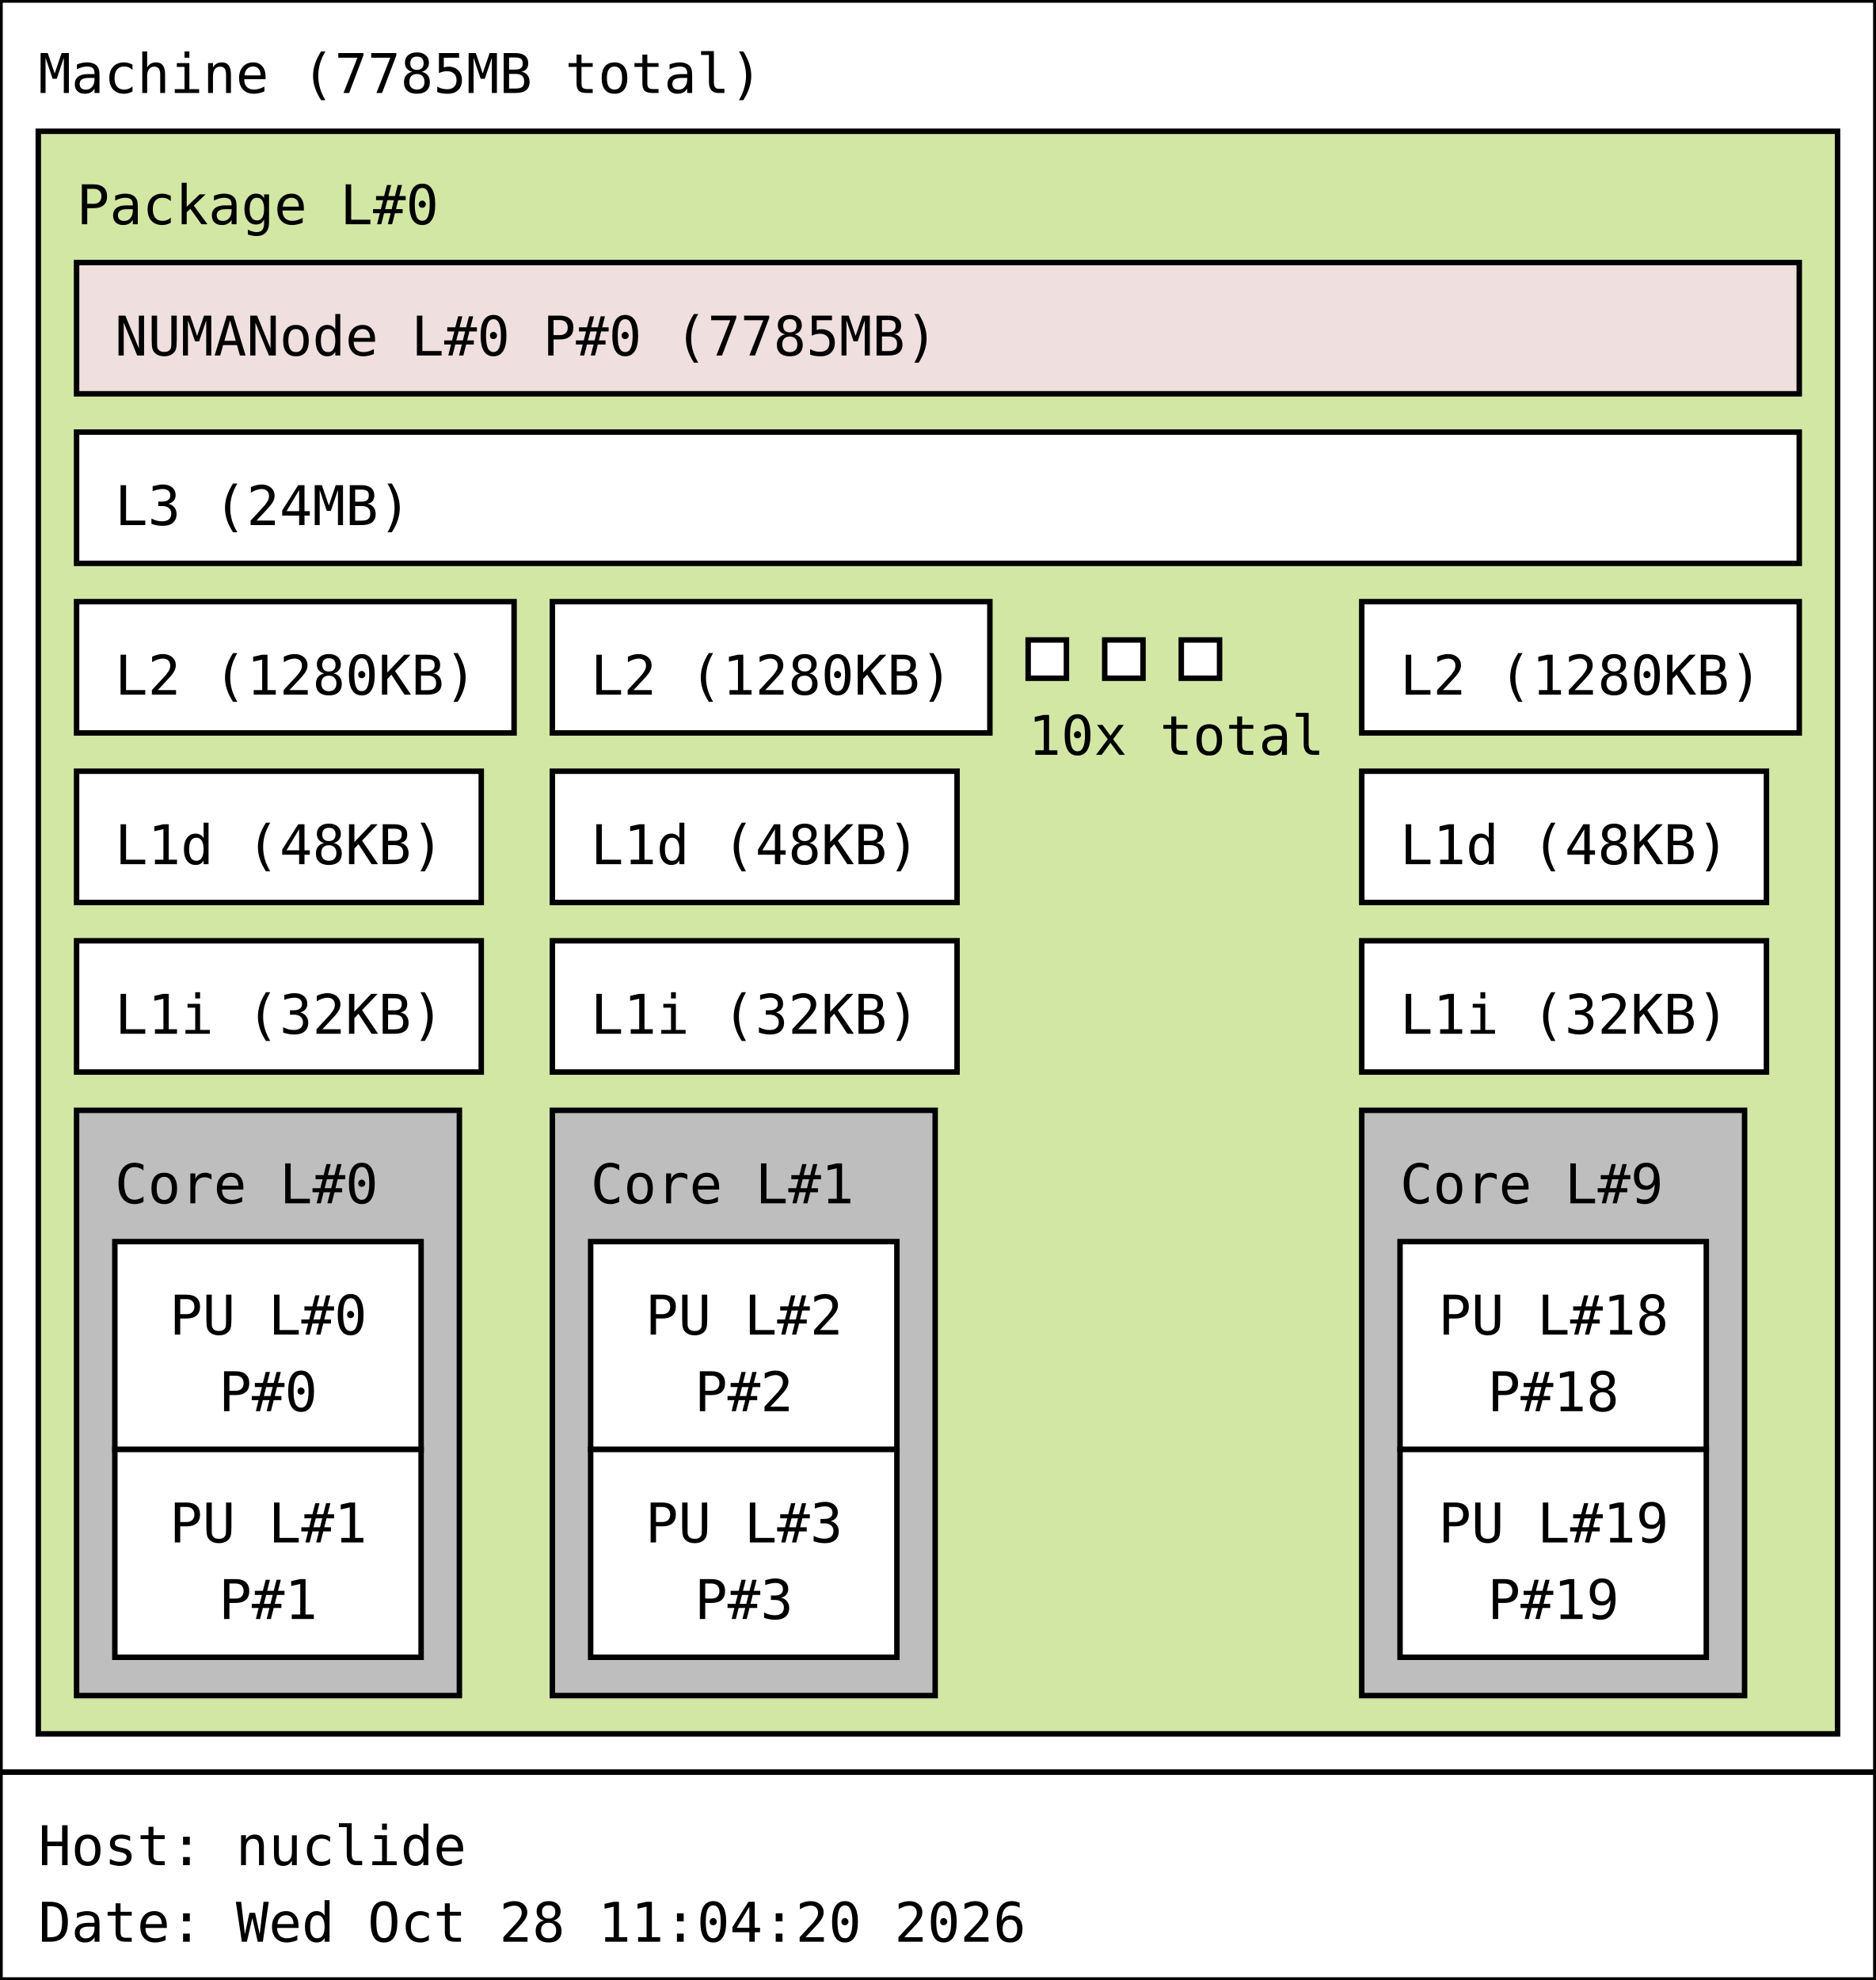
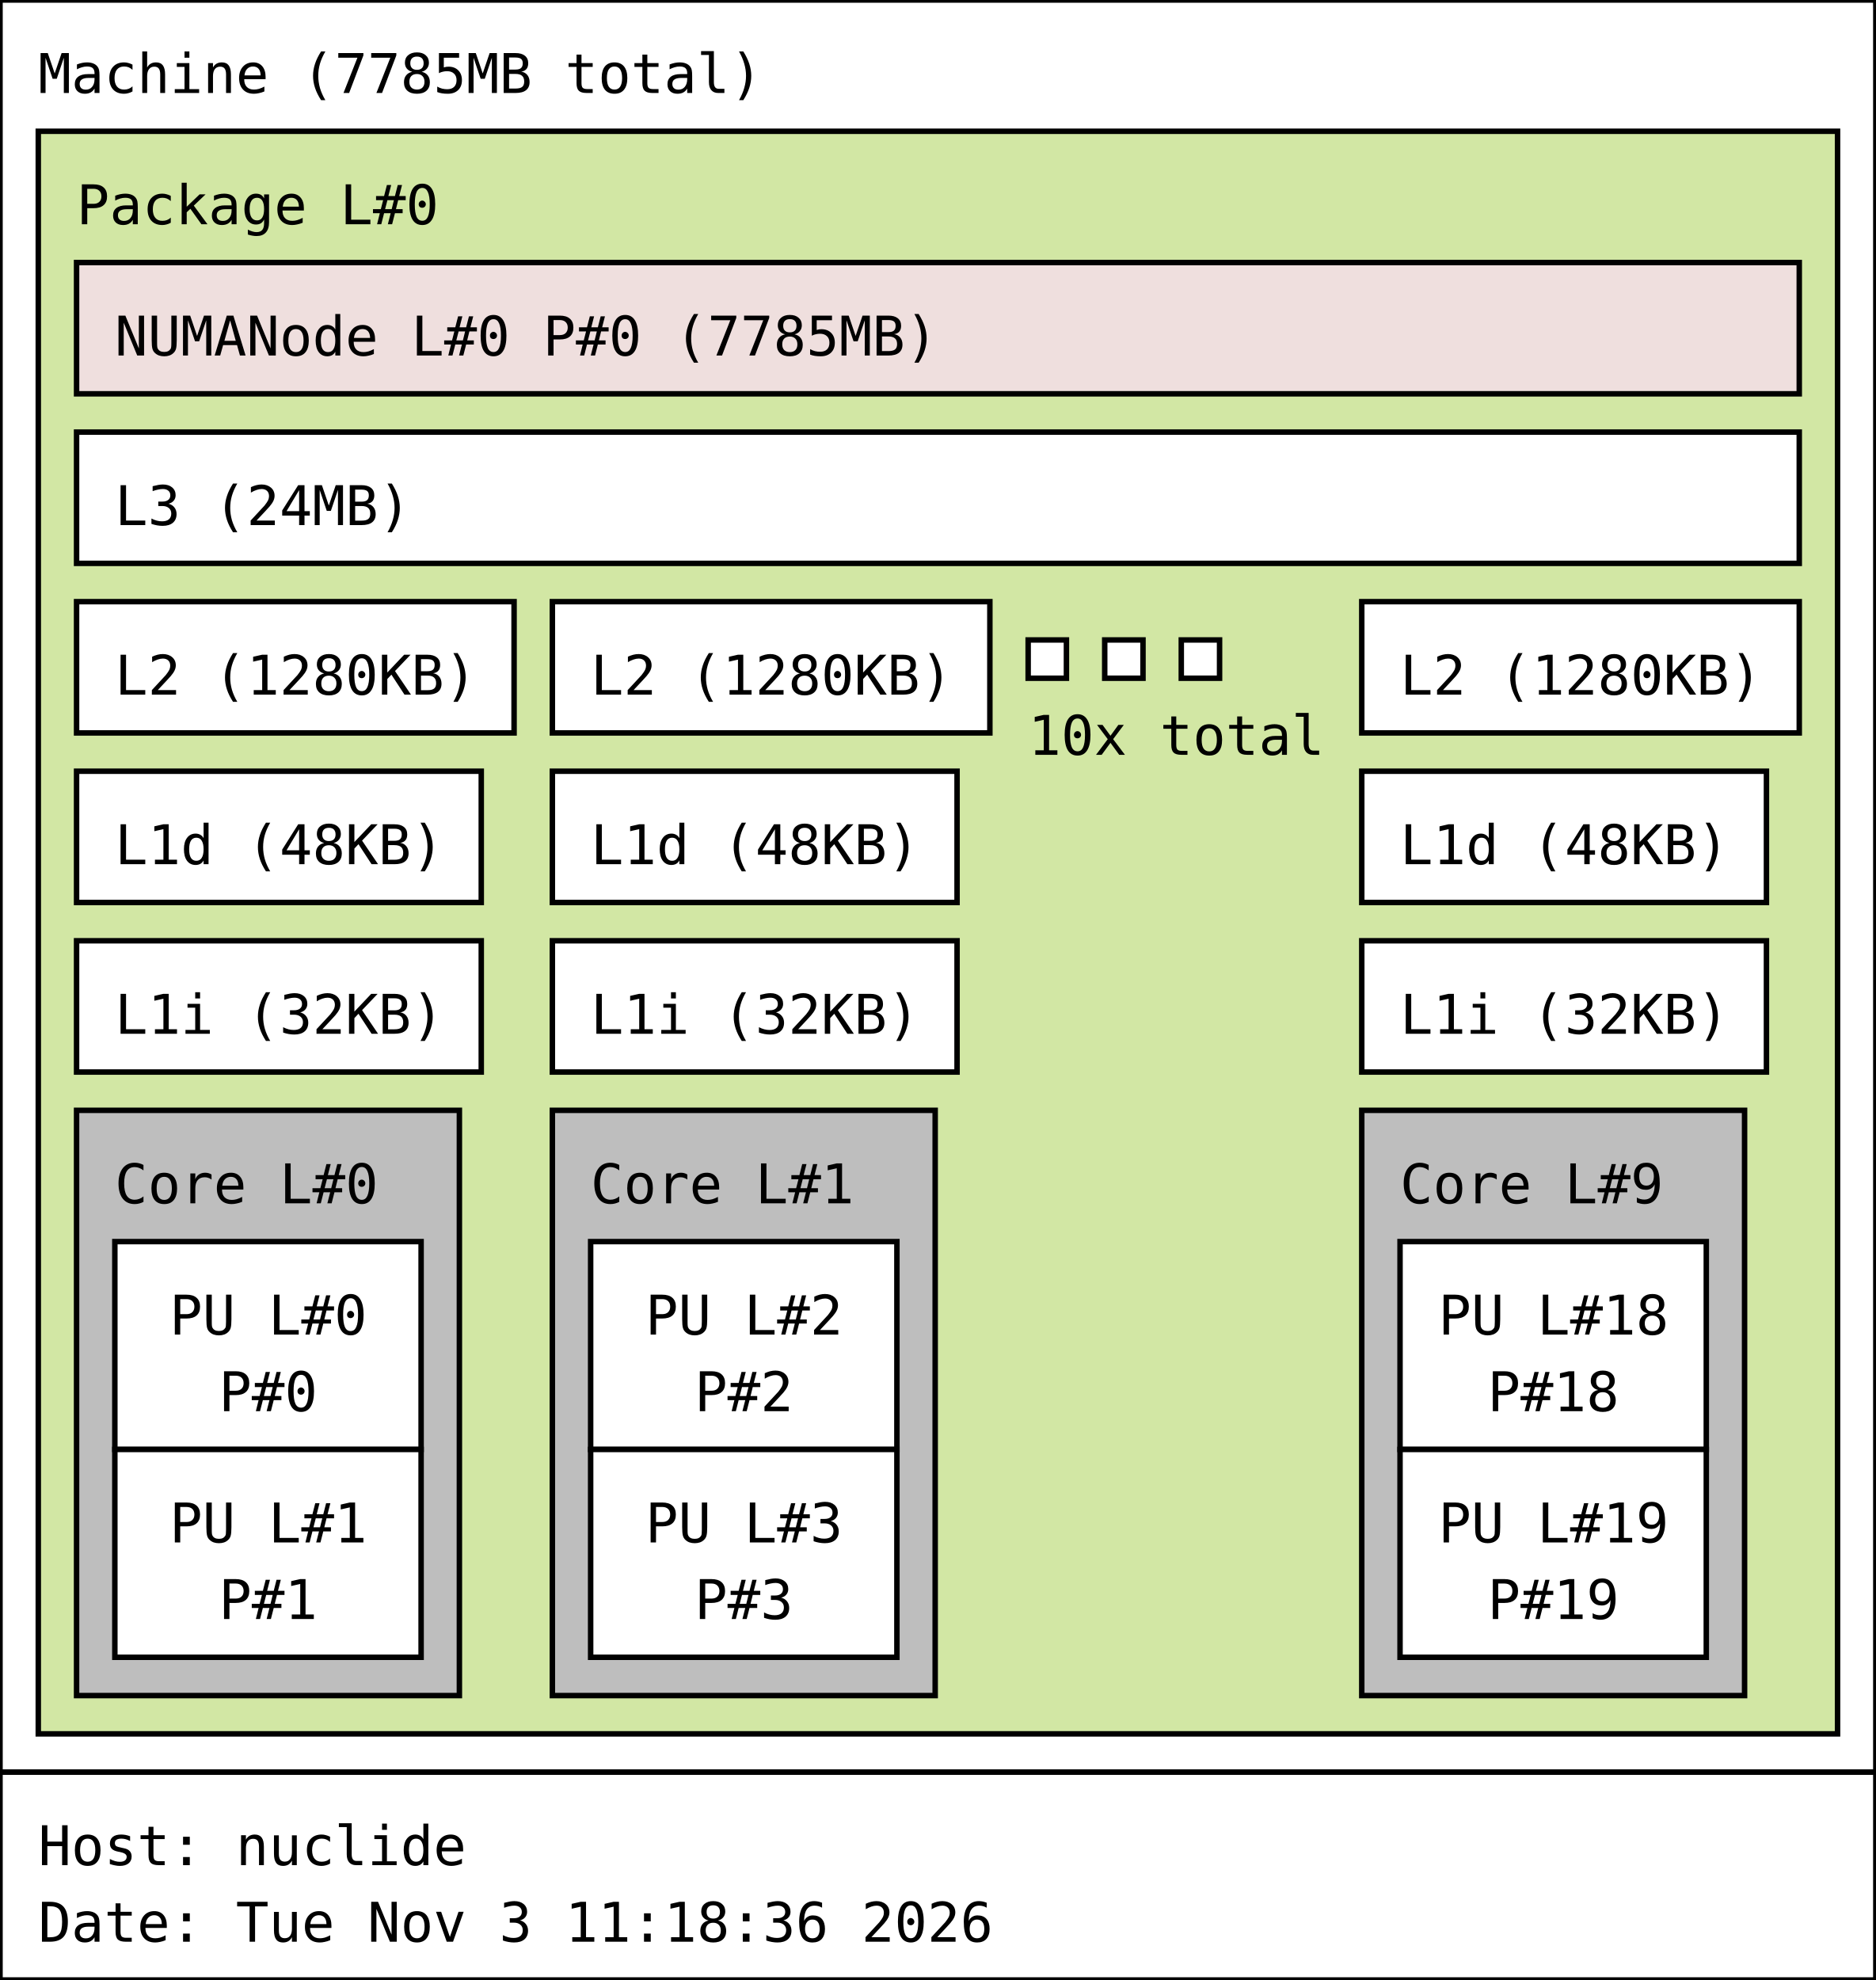
<svg xmlns="http://www.w3.org/2000/svg" width="343px" height="362px" viewBox="0 0 343px 362px" version="1.1">
  <rect id="Machine_0_rect" class="Machine" x="0" y="0" width="343" height="324" fill="rgb(255,255,255)" stroke="rgb(0,0,0)" stroke-width="1" />
  <text id="Machine_0_text" class="Machine" font-family="Monospace" x="7" y="17" fill="rgb(0,0,0)" font-size="10px">Machine (7785MB total)</text>
  <rect id="Package_0_rect" class="Package" x="7" y="24" width="329" height="293" fill="rgb(210,231,164)" stroke="rgb(0,0,0)" stroke-width="1" />
  <text id="Package_0_text" class="Package" font-family="Monospace" x="14" y="41" fill="rgb(0,0,0)" font-size="10px">Package L#0</text>
  <rect id="L3_0_rect" class="L3" x="14" y="79" width="315" height="24" fill="rgb(255,255,255)" stroke="rgb(0,0,0)" stroke-width="1" />
  <text id="L3_0_text" class="L3" font-family="Monospace" x="21" y="96" fill="rgb(0,0,0)" font-size="10px">L3 (24MB)</text>
  <rect id="L2_0_rect" class="L2" x="14" y="110" width="80" height="24" fill="rgb(255,255,255)" stroke="rgb(0,0,0)" stroke-width="1" />
  <text id="L2_0_text" class="L2" font-family="Monospace" x="21" y="127" fill="rgb(0,0,0)" font-size="10px">L2 (1280KB)</text>
  <rect id="L1d_0_rect" class="L1d" x="14" y="141" width="74" height="24" fill="rgb(255,255,255)" stroke="rgb(0,0,0)" stroke-width="1" />
  <text id="L1d_0_text" class="L1d" font-family="Monospace" x="21" y="158" fill="rgb(0,0,0)" font-size="10px">L1d (48KB)</text>
  <rect id="L1i_0_rect" class="L1i" x="14" y="172" width="74" height="24" fill="rgb(255,255,255)" stroke="rgb(0,0,0)" stroke-width="1" />
  <text id="L1i_0_text" class="L1i" font-family="Monospace" x="21" y="189" fill="rgb(0,0,0)" font-size="10px">L1i (32KB)</text>
  <rect id="Core_0_rect" class="Core" x="14" y="203" width="70" height="107" fill="rgb(190,190,190)" stroke="rgb(0,0,0)" stroke-width="1" />
  <text id="Core_0_text" class="Core" font-family="Monospace" x="21" y="220" fill="rgb(0,0,0)" font-size="10px">Core L#0</text>
  <rect id="PU_0_rect" class="PU" x="21" y="227" width="56" height="38" fill="rgb(255,255,255)" stroke="rgb(0,0,0)" stroke-width="1" />
  <text id="PU_0_text" class="PU" font-family="Monospace" x="31" y="244" fill="rgb(0,0,0)" font-size="10px">PU L#0</text>
  <text id="PU_0_text_1" class="PU" font-family="Monospace" x="40" y="258" fill="rgb(0,0,0)" font-size="10px">P#0</text>
  <rect id="PU_1_rect" class="PU" x="21" y="265" width="56" height="38" fill="rgb(255,255,255)" stroke="rgb(0,0,0)" stroke-width="1" />
  <text id="PU_1_text" class="PU" font-family="Monospace" x="31" y="282" fill="rgb(0,0,0)" font-size="10px">PU L#1</text>
  <text id="PU_1_text_1" class="PU" font-family="Monospace" x="40" y="296" fill="rgb(0,0,0)" font-size="10px">P#1</text>
  <rect id="L2_1_rect" class="L2" x="101" y="110" width="80" height="24" fill="rgb(255,255,255)" stroke="rgb(0,0,0)" stroke-width="1" />
  <text id="L2_1_text" class="L2" font-family="Monospace" x="108" y="127" fill="rgb(0,0,0)" font-size="10px">L2 (1280KB)</text>
  <rect id="L1d_1_rect" class="L1d" x="101" y="141" width="74" height="24" fill="rgb(255,255,255)" stroke="rgb(0,0,0)" stroke-width="1" />
  <text id="L1d_1_text" class="L1d" font-family="Monospace" x="108" y="158" fill="rgb(0,0,0)" font-size="10px">L1d (48KB)</text>
  <rect id="L1i_1_rect" class="L1i" x="101" y="172" width="74" height="24" fill="rgb(255,255,255)" stroke="rgb(0,0,0)" stroke-width="1" />
  <text id="L1i_1_text" class="L1i" font-family="Monospace" x="108" y="189" fill="rgb(0,0,0)" font-size="10px">L1i (32KB)</text>
  <rect id="Core_1_rect" class="Core" x="101" y="203" width="70" height="107" fill="rgb(190,190,190)" stroke="rgb(0,0,0)" stroke-width="1" />
  <text id="Core_1_text" class="Core" font-family="Monospace" x="108" y="220" fill="rgb(0,0,0)" font-size="10px">Core L#1</text>
  <rect id="PU_2_rect" class="PU" x="108" y="227" width="56" height="38" fill="rgb(255,255,255)" stroke="rgb(0,0,0)" stroke-width="1" />
  <text id="PU_2_text" class="PU" font-family="Monospace" x="118" y="244" fill="rgb(0,0,0)" font-size="10px">PU L#2</text>
  <text id="PU_2_text_1" class="PU" font-family="Monospace" x="127" y="258" fill="rgb(0,0,0)" font-size="10px">P#2</text>
  <rect id="PU_3_rect" class="PU" x="108" y="265" width="56" height="38" fill="rgb(255,255,255)" stroke="rgb(0,0,0)" stroke-width="1" />
  <text id="PU_3_text" class="PU" font-family="Monospace" x="118" y="282" fill="rgb(0,0,0)" font-size="10px">PU L#3</text>
  <text id="PU_3_text_1" class="PU" font-family="Monospace" x="127" y="296" fill="rgb(0,0,0)" font-size="10px">P#3</text>
  <rect id="L2_2_rect" class="L2" x="188" y="117" width="7" height="7" fill="rgb(255,255,255)" stroke="rgb(0,0,0)" stroke-width="1" />
  <rect id="L2_2_rect" class="L2" x="202" y="117" width="7" height="7" fill="rgb(255,255,255)" stroke="rgb(0,0,0)" stroke-width="1" />
  <rect id="L2_2_rect" class="L2" x="216" y="117" width="7" height="7" fill="rgb(255,255,255)" stroke="rgb(0,0,0)" stroke-width="1" />
  <text id="L2_2_text" class="L2" font-family="Monospace" x="188" y="138" fill="rgb(0,0,0)" font-size="10px">10x total</text>
  <rect id="L2_9_rect" class="L2" x="249" y="110" width="80" height="24" fill="rgb(255,255,255)" stroke="rgb(0,0,0)" stroke-width="1" />
  <text id="L2_9_text" class="L2" font-family="Monospace" x="256" y="127" fill="rgb(0,0,0)" font-size="10px">L2 (1280KB)</text>
  <rect id="L1d_9_rect" class="L1d" x="249" y="141" width="74" height="24" fill="rgb(255,255,255)" stroke="rgb(0,0,0)" stroke-width="1" />
  <text id="L1d_9_text" class="L1d" font-family="Monospace" x="256" y="158" fill="rgb(0,0,0)" font-size="10px">L1d (48KB)</text>
  <rect id="L1i_9_rect" class="L1i" x="249" y="172" width="74" height="24" fill="rgb(255,255,255)" stroke="rgb(0,0,0)" stroke-width="1" />
  <text id="L1i_9_text" class="L1i" font-family="Monospace" x="256" y="189" fill="rgb(0,0,0)" font-size="10px">L1i (32KB)</text>
  <rect id="Core_9_rect" class="Core" x="249" y="203" width="70" height="107" fill="rgb(190,190,190)" stroke="rgb(0,0,0)" stroke-width="1" />
  <text id="Core_9_text" class="Core" font-family="Monospace" x="256" y="220" fill="rgb(0,0,0)" font-size="10px">Core L#9</text>
  <rect id="PU_18_rect" class="PU" x="256" y="227" width="56" height="38" fill="rgb(255,255,255)" stroke="rgb(0,0,0)" stroke-width="1" />
  <text id="PU_18_text" class="PU" font-family="Monospace" x="263" y="244" fill="rgb(0,0,0)" font-size="10px">PU L#18</text>
  <text id="PU_18_text_1" class="PU" font-family="Monospace" x="272" y="258" fill="rgb(0,0,0)" font-size="10px">P#18</text>
  <rect id="PU_19_rect" class="PU" x="256" y="265" width="56" height="38" fill="rgb(255,255,255)" stroke="rgb(0,0,0)" stroke-width="1" />
  <text id="PU_19_text" class="PU" font-family="Monospace" x="263" y="282" fill="rgb(0,0,0)" font-size="10px">PU L#19</text>
  <text id="PU_19_text_1" class="PU" font-family="Monospace" x="272" y="296" fill="rgb(0,0,0)" font-size="10px">P#19</text>
  <rect id="NUMANode_0_rect" class="NUMANode" x="14" y="48" width="315" height="24" fill="rgb(239,223,222)" stroke="rgb(0,0,0)" stroke-width="1" />
  <text id="NUMANode_0_text" class="NUMANode" font-family="Monospace" x="21" y="65" fill="rgb(0,0,0)" font-size="10px">NUMANode L#0 P#0 (7785MB)</text>
  <rect id="anon_rect" x="0" y="324" width="343" height="38" fill="rgb(255,255,255)" stroke="rgb(0,0,0)" stroke-width="1" />
  <text id="anon_text" font-family="Monospace" x="7" y="341" fill="rgb(0,0,0)" font-size="10px">Host: nuclide</text>
-   <text id="anon_text_1" font-family="Monospace" x="7" y="355" fill="rgb(0,0,0)" font-size="10px">Date: Wed Oct 28 11:04:20 2026</text>
+   <text id="anon_text_1" font-family="Monospace" x="7" y="355" fill="rgb(0,0,0)" font-size="10px">Date: Tue Nov  3 11:18:36 2026</text>
</svg>
